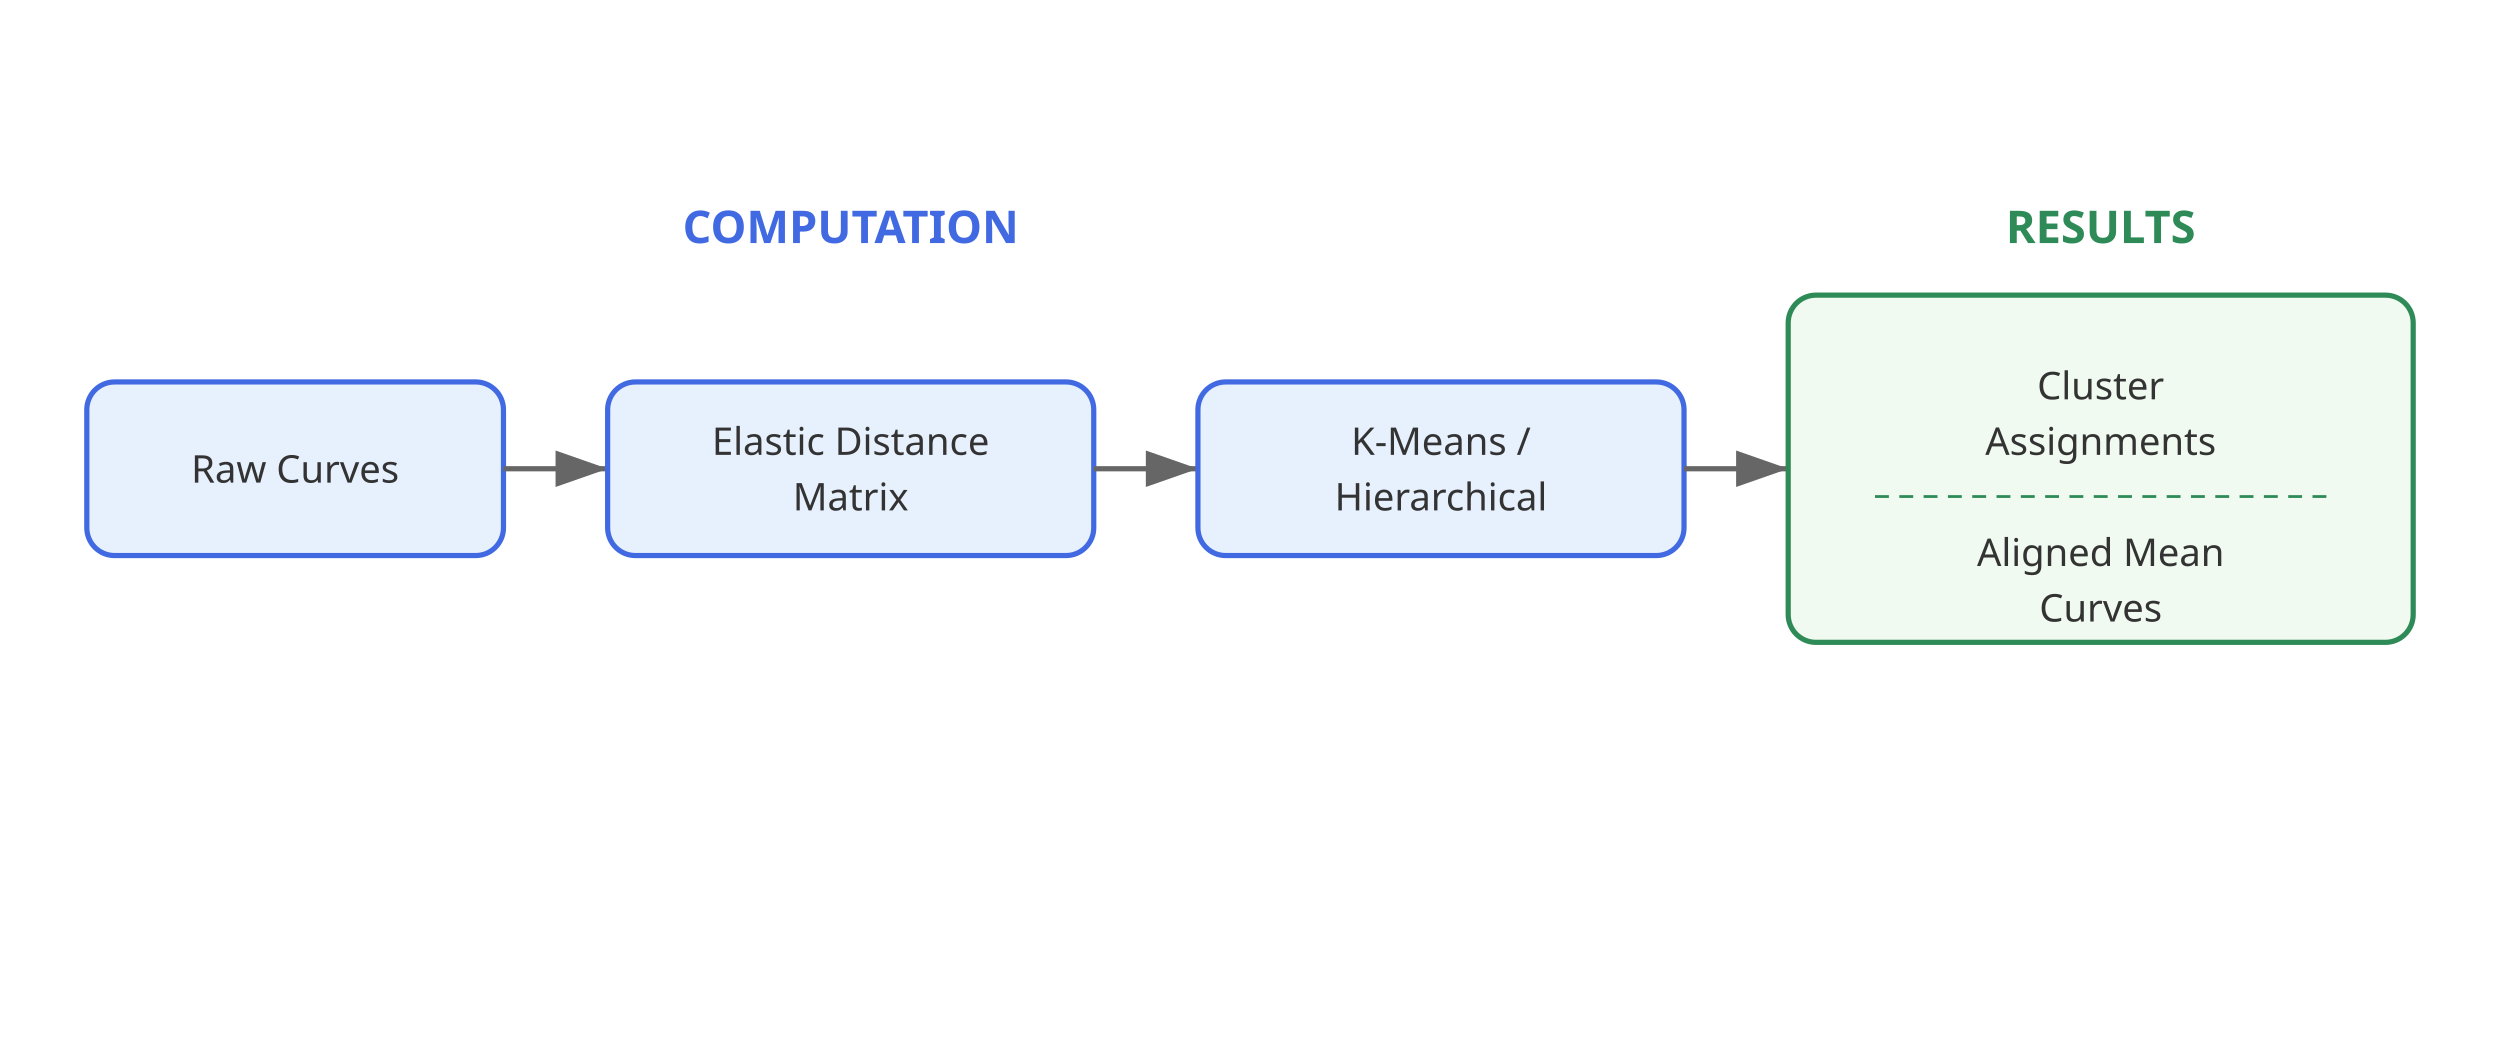
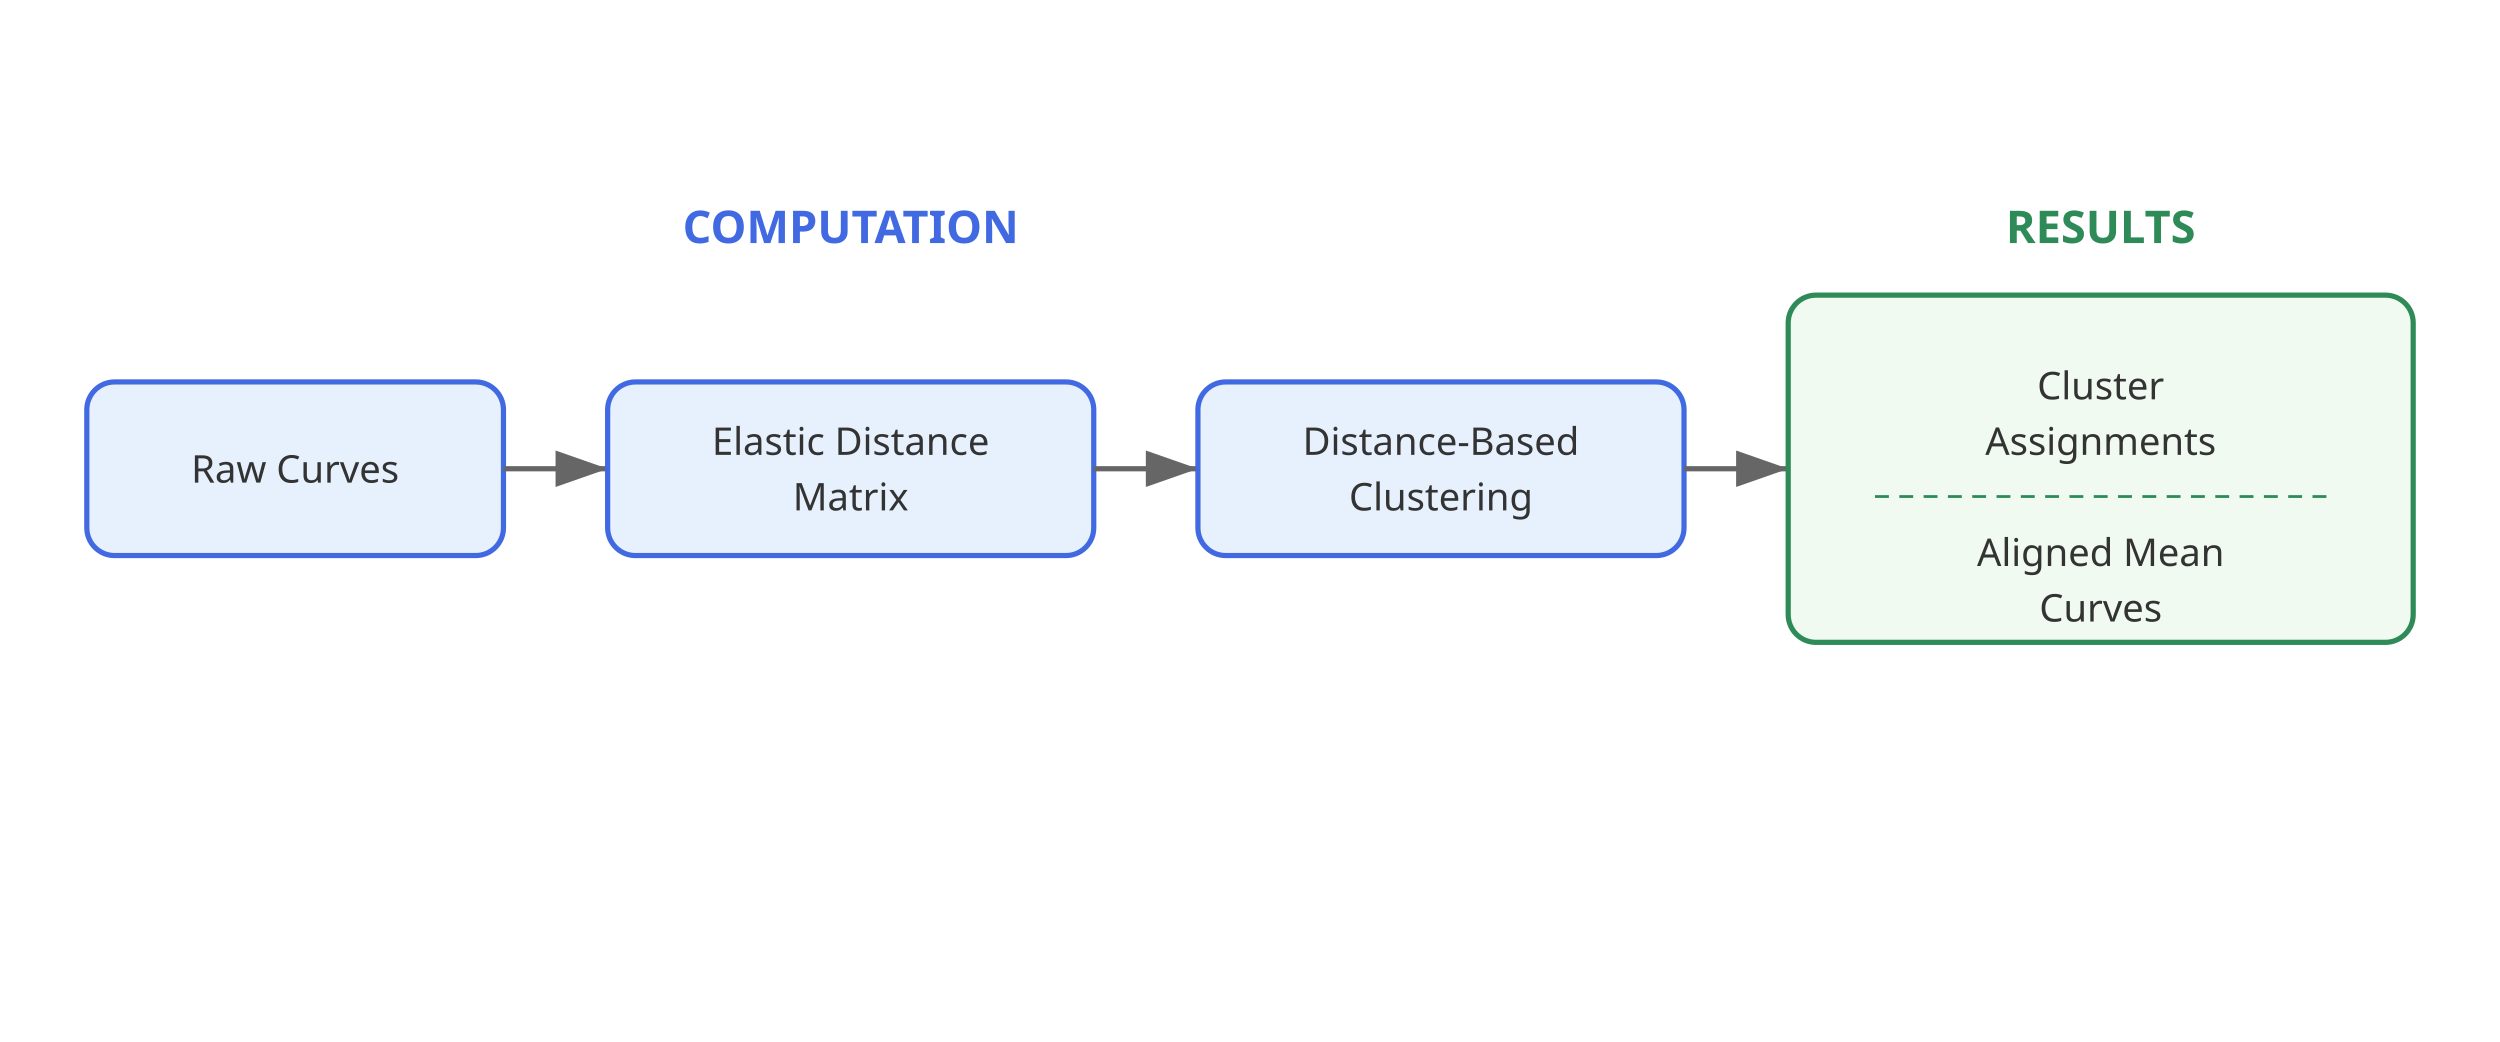
- <svg xmlns="http://www.w3.org/2000/svg" viewBox="0 0 720 300" fill="none" role="img" aria-label="Elastic clustering pipeline: raw curves to elastic distance matrix to K-means or hierarchical clustering to cluster assignments and aligned mean curves">
+ <svg xmlns="http://www.w3.org/2000/svg" viewBox="0 0 720 300" fill="none" role="img" aria-label="Elastic clustering pipeline: raw curves to elastic distance matrix (elastic_self_distance_matrix) to distance-based clustering to cluster assignments and aligned mean curves">
  <style>
    .ttl{font:700 17px system-ui,-apple-system,sans-serif;fill:#1a1a2e}
    .sub{font:400 12px system-ui,sans-serif;fill:#6c757d}
    .lab{font:700 13px system-ui,sans-serif}
    .sm{font:400 11px system-ui,sans-serif;fill:#495057}
    .mono{font:600 12px ui-monospace,monospace}
  </style>
  <defs>
    <marker id="ar" markerWidth="10" markerHeight="7" refX="10" refY="3.5" orient="auto">
      <polygon points="0 0, 10 3.5, 0 7" fill="#666" />
    </marker>
  </defs>
  <g transform="translate(10,25)">
    <rect x="15" y="85" width="120" height="50" rx="8" fill="#e7f0fd" stroke="#4169E1" stroke-width="1.5" />
    <text class="sm" x="75" y="114" text-anchor="middle" font-size="12" style="fill:#333">Raw Curves</text>
    <line x1="135" y1="110" x2="165" y2="110" stroke="#666" stroke-width="1.5" marker-end="url(#ar)" />
    <rect x="165" y="85" width="140" height="50" rx="8" fill="#e7f0fd" stroke="#4169E1" stroke-width="1.5" />
-     <text class="sm" x="235" y="106" text-anchor="middle" font-size="11" style="fill:#333">Elastic Distance</text>
-     <text class="sm" x="235" y="122" text-anchor="middle" font-size="11" style="fill:#333">Matrix</text>
+     <text class="sm" x="235" y="106" text-anchor="middle" style="fill:#333">Elastic Distance</text>
+     <text class="sm" x="235" y="122" text-anchor="middle" style="fill:#333">Matrix</text>
    <line x1="305" y1="110" x2="335" y2="110" stroke="#666" stroke-width="1.5" marker-end="url(#ar)" />
    <rect x="335" y="85" width="140" height="50" rx="8" fill="#e7f0fd" stroke="#4169E1" stroke-width="1.5" />
-     <text class="sm" x="405" y="106" text-anchor="middle" font-size="11" style="fill:#333">K-Means /</text>
-     <text class="sm" x="405" y="122" text-anchor="middle" font-size="11" style="fill:#333">Hierarchical</text>
+     <text class="sm" x="405" y="106" text-anchor="middle" style="fill:#333">Distance-Based</text>
+     <text class="sm" x="405" y="122" text-anchor="middle" style="fill:#333">Clustering</text>
    <line x1="475" y1="110" x2="505" y2="110" stroke="#666" stroke-width="1.5" marker-end="url(#ar)" />
    <rect x="505" y="60" width="180" height="100" rx="8" fill="#f0faf0" stroke="#2E8B57" stroke-width="1.5" />
-     <text class="sm" x="595" y="90" text-anchor="middle" font-size="11" style="fill:#333">Cluster</text>
-     <text class="sm" x="595" y="106" text-anchor="middle" font-size="11" style="fill:#333">Assignments</text>
+     <text class="sm" x="595" y="90" text-anchor="middle" style="fill:#333">Cluster</text>
+     <text class="sm" x="595" y="106" text-anchor="middle" style="fill:#333">Assignments</text>
    <line x1="530" y1="118" x2="660" y2="118" stroke="#2E8B57" stroke-width="0.8" stroke-dasharray="4,3" />
-     <text class="sm" x="595" y="138" text-anchor="middle" font-size="11" style="fill:#333">Aligned Mean</text>
-     <text class="sm" x="595" y="154" text-anchor="middle" font-size="11" style="fill:#333">Curves</text>
+     <text class="sm" x="595" y="138" text-anchor="middle" style="fill:#333">Aligned Mean</text>
+     <text class="sm" x="595" y="154" text-anchor="middle" style="fill:#333">Curves</text>
    <text class="lab" x="235" y="45" text-anchor="middle" font-size="11" style="fill:#4169E1">COMPUTATION</text>
    <text class="lab" x="595" y="45" text-anchor="middle" font-size="11" style="fill:#2E8B57">RESULTS</text>
  </g>
</svg>
